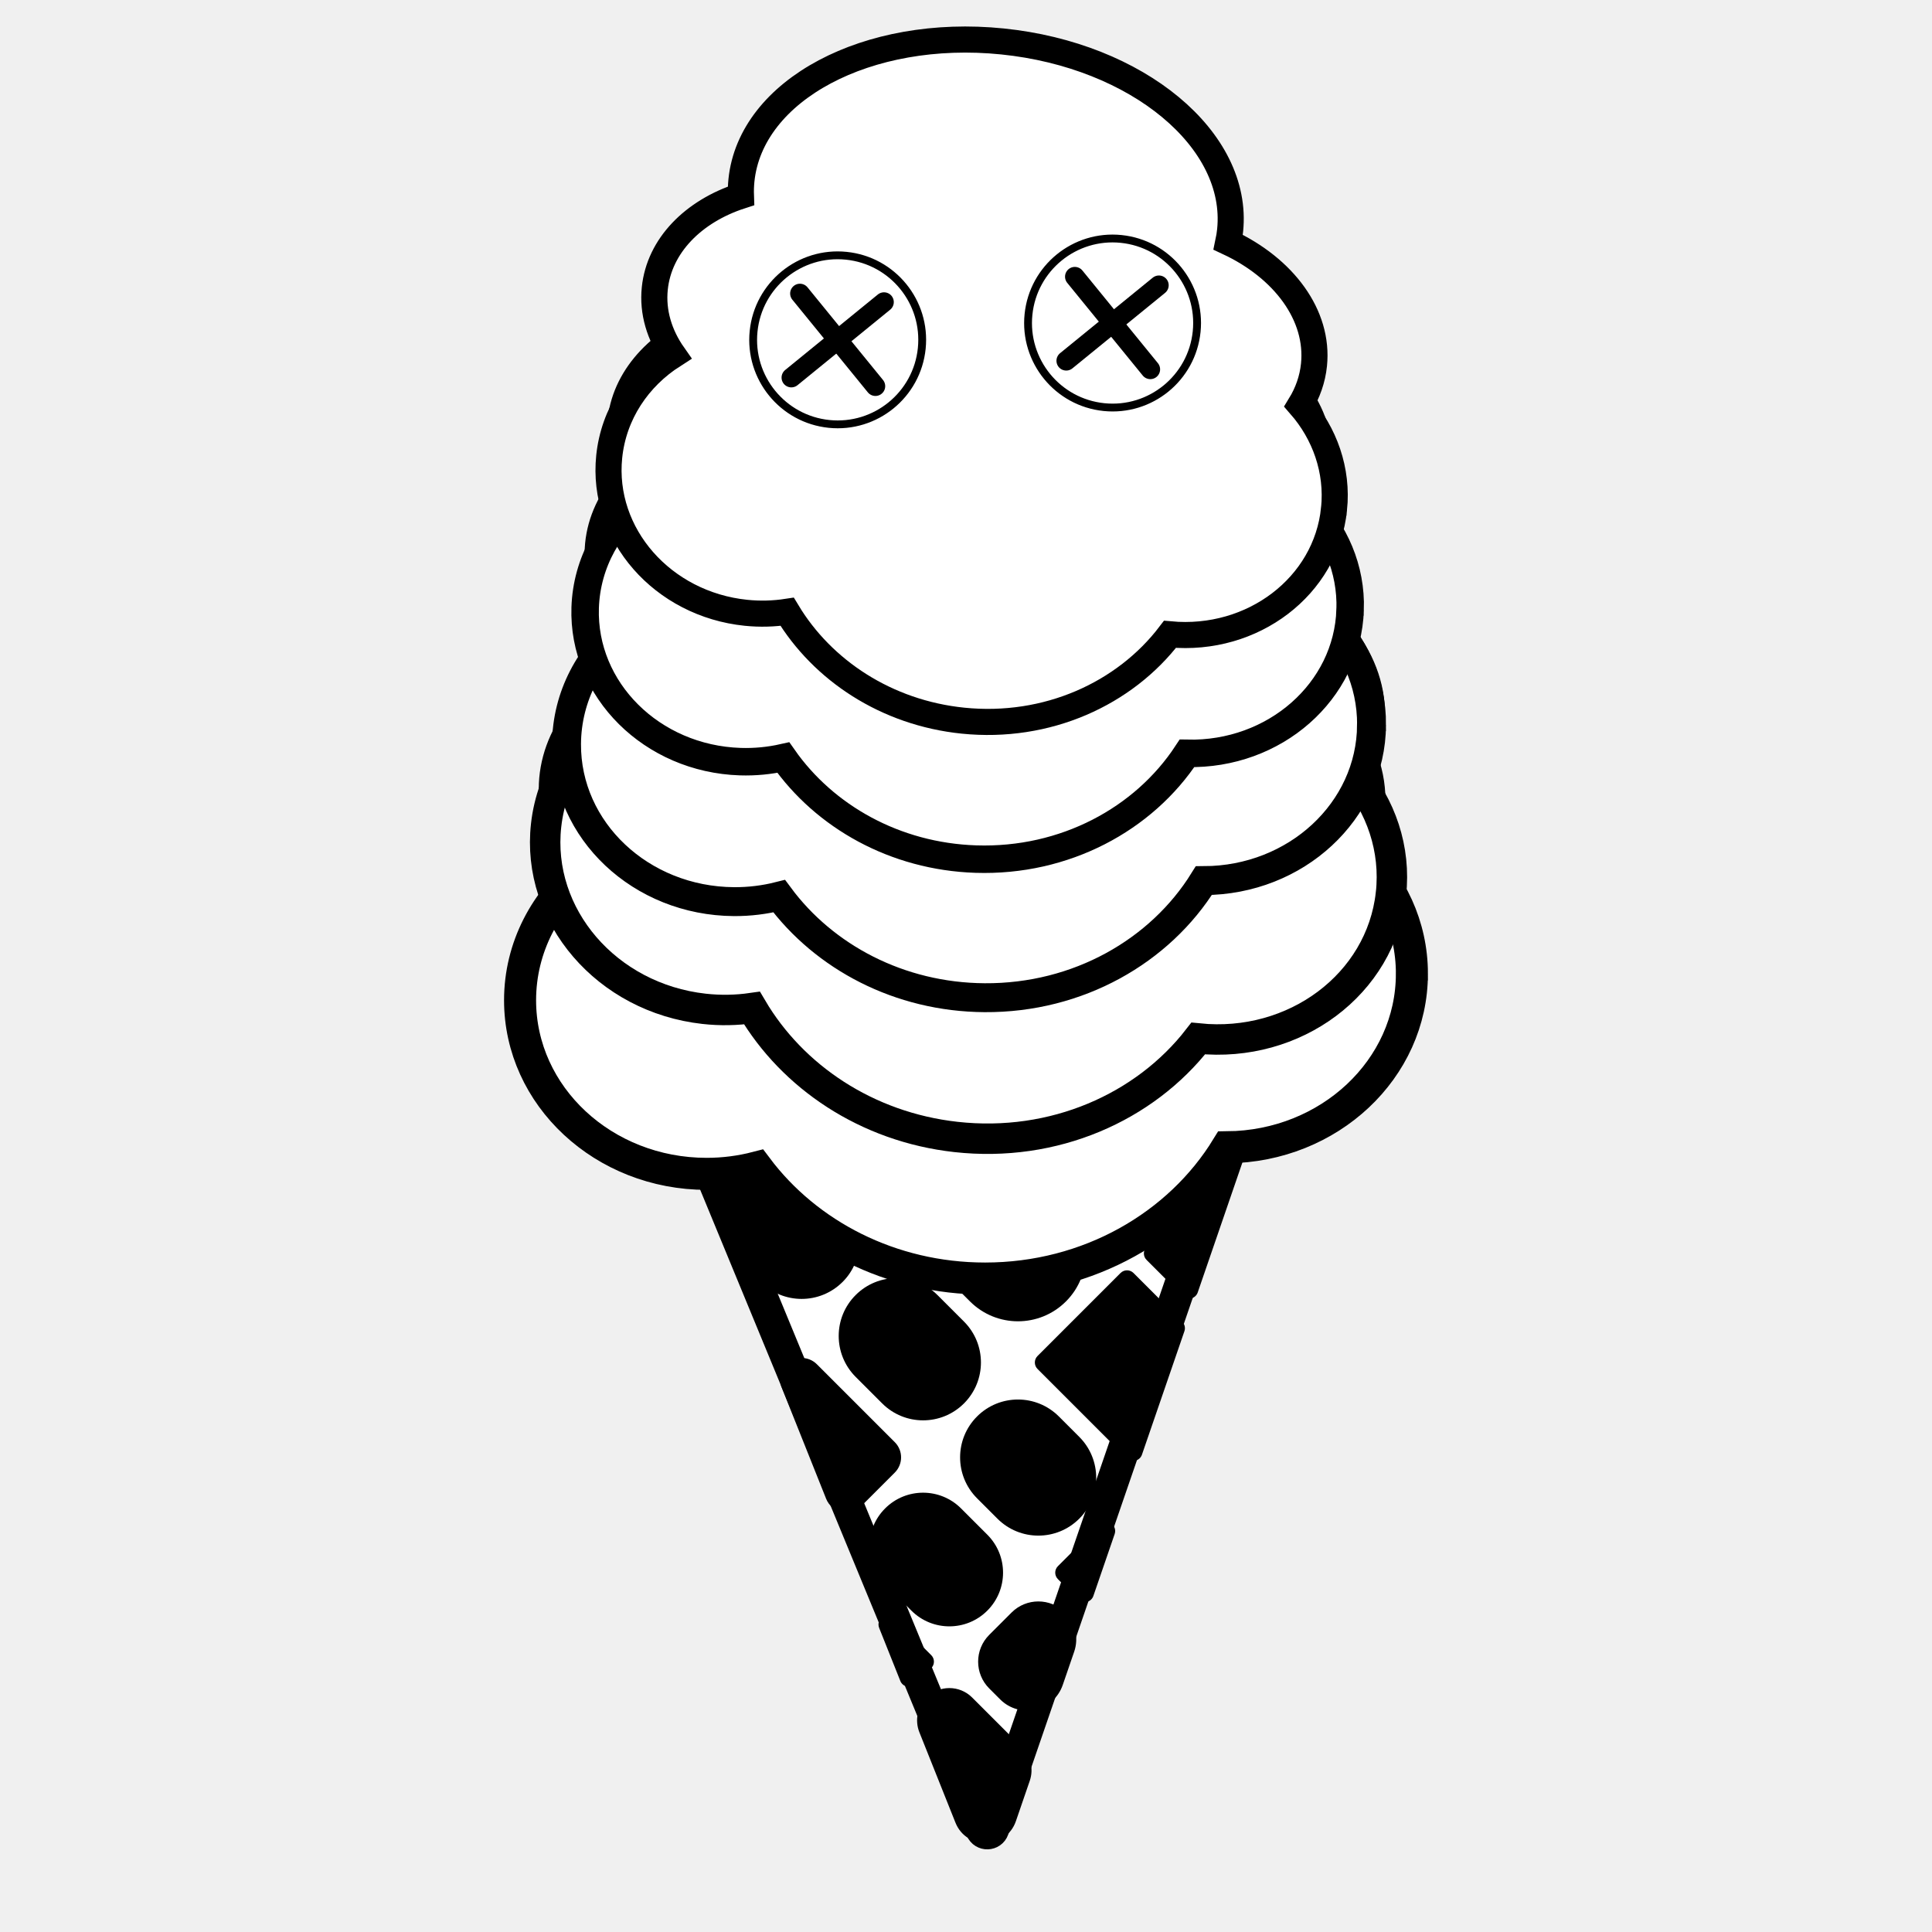
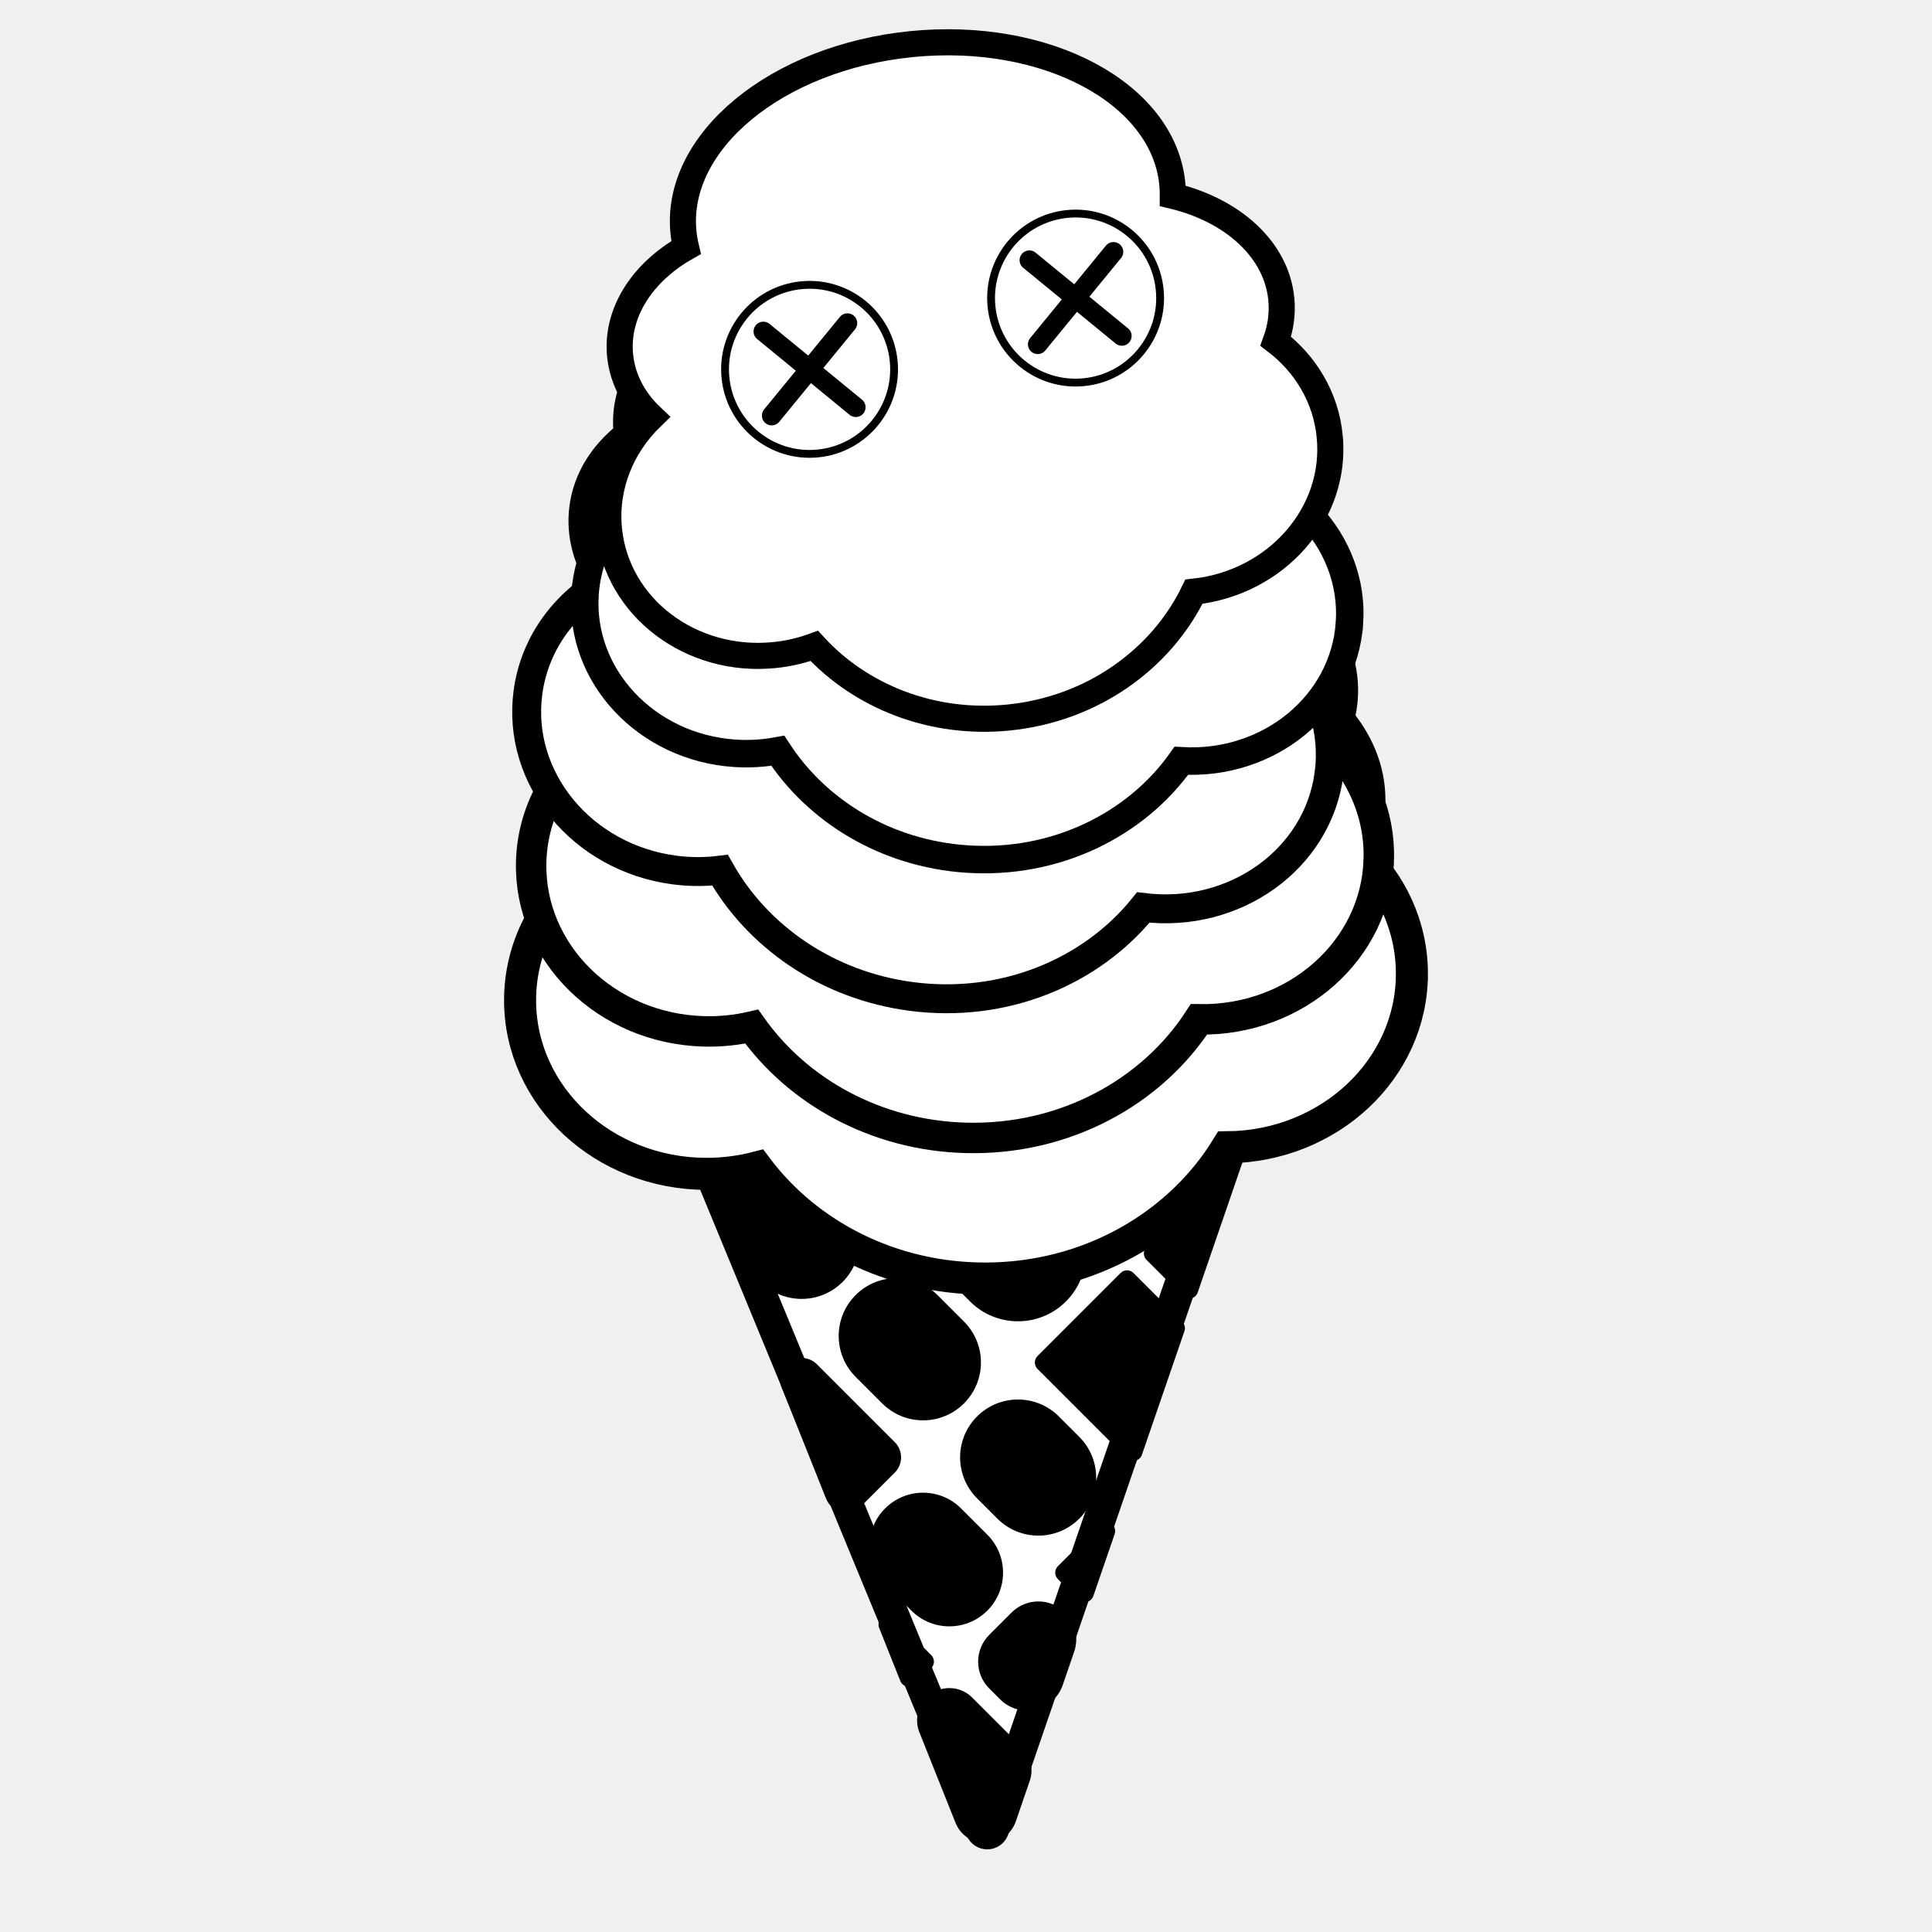
<svg xmlns="http://www.w3.org/2000/svg" viewBox="0 0 1024 1024" width="100%" height="100%">
  <g transform="translate(267.1688, 298.1875) scale(0.8490028)">
    <g transform="translate(0, -84)">
      <g id="Cone">
        <path id="Cone_Bottom" data-name="Cone Bottom" d="M108.22,414.88l189.84,460.03c1.36,3.3,6.09,3.16,7.25-.22l159.34-463.34c.87-2.53-1.03-5.16-3.7-5.13l-349.18,3.32c-2.74.03-4.59,2.82-3.55,5.35Z" style="fill: #fff; stroke: #000; stroke-linejoin: round; stroke-width: 20px;" />
        <g id="Waffle_Cross-Hatch" data-name="Waffle Cross-Hatch">
          <path d="M261.93,482.48h0c15.03-15.03,4.46-40.72-16.79-40.83h0c-21.37-.11-32.14,25.72-17.03,40.83h0c9.34,9.34,24.48,9.34,33.82,0Z" style="fill: rgb(0, 0, 0);" />
          <path d="M384.85,527.49l-51.82,51.82c-2.24,2.24-2.24,5.86,0,8.1l55.71,55.71c2.24,2.24,5.86,2.24,8.1,0h0c.62-.62,1.08-1.36,1.37-2.19l26.52-77.11c.71-2.07.18-4.36-1.37-5.91l-30.41-30.41c-2.24-2.24-5.86-2.24-8.1,0Z" style="fill: rgb(0, 0, 0);" />
          <rect x="274.59" y="463.59" width="84.73" height="95.66" rx="42.36" ry="42.36" transform="translate(-268.79 373.91) rotate(-45)" style="fill: rgb(0, 0, 0);" />
          <rect x="291.06" y="603.84" width="72.24" height="90.24" rx="36.12" ry="36.12" transform="translate(-363.06 421.43) rotate(-45)" style="fill: rgb(0, 0, 0);" />
          <path d="M371.7,684.58l-25.94,25.94c-2.24,2.24-2.24,5.86,0,8.1l12.67,12.67c2.99,2.99,8.09,1.82,9.46-2.19l13.28-38.61c1.97-5.74-5.17-10.2-9.46-5.91Z" style="fill: rgb(0, 0, 0);" />
          <path d="M159.42,564.14l2.73,6.83c1.52,3.82,6.46,4.83,9.37,1.93l2.05-2.05c2.24-2.24,2.24-5.86,0-8.1l-4.78-4.78c-4.4-4.4-11.67.39-9.37,6.17Z" style="fill: rgb(0, 0, 0);" />
          <path d="M243.92,633.11l-48.65-48.65c-5.24-5.24-13.74-5.24-18.99,0h0c-3.8,3.8-4.97,9.49-2.98,14.47l27.77,69.54c3.58,8.95,15.14,11.33,21.96,4.51l20.89-20.89c5.24-5.24,5.24-13.74,0-18.99Z" style="fill: rgb(0, 0, 0);" />
          <path d="M211.32,533.1h0c14.11-14.11,14.11-36.98,0-51.08l-34.94-34.94c-.72-.72-.72-1.89,0-2.62h0c1.16-1.16.34-3.15-1.3-3.16l-11.23-.06c-25.62-.13-43.23,25.72-33.73,49.51l5.37,13.45c1.82,4.55,4.54,8.68,8,12.15l16.74,16.74c14.11,14.11,36.98,14.11,51.08,0Z" style="fill: rgb(0, 0, 0);" />
          <path d="M263.74,792.53h0c-5.69,5.69-7.45,14.23-4.46,21.71l22.5,56.36c6.92,17.34,31.68,16.74,37.75-.92l8.66-25.2c2.5-7.28.64-15.35-4.8-20.79l-31.17-31.17c-7.87-7.87-20.62-7.87-28.48,0Z" style="fill: rgb(0, 0, 0);" />
          <path d="M392.94,503.07l40.81-40.81c2.24-2.24,5.86-2.24,8.1,0l.06.06c2.24,2.24,2.24,5.86,0,8.1l-40.81,40.81c-2.24,2.24-2.24,5.86,0,8.1l22.48,22.48c2.99,2.99,8.09,1.82,9.46-2.19l30.71-89.32c1.27-3.71-1.47-7.57-5.39-7.59l-120.63-.6c-5.11-.03-7.69,6.16-4.08,9.77l51.18,51.18c2.24,2.24,5.86,2.24,8.1,0Z" style="fill: rgb(0, 0, 0);" />
          <rect x="217.18" y="527.25" width="72.24" height="95.66" rx="36.12" ry="36.12" transform="translate(-332.45 347.55) rotate(-45)" style="fill: rgb(0, 0, 0);" />
          <path d="M350.28,739.46h0c-9.24-9.24-24.22-9.24-33.46,0l-13.94,13.94c-9.24,9.24-9.24,24.22,0,33.46l6.81,6.81c12.37,12.37,33.42,7.5,39.1-9.04l7.13-20.75c2.94-8.55.75-18.03-5.64-24.42Z" style="fill: rgb(0, 0, 0);" />
          <path d="M234.18,749.12l13.2,33.06c1.52,3.82,6.46,4.83,9.37,1.93l9.93-9.93c2.24-2.24,2.24-5.86,0-8.1l-23.13-23.13c-4.4-4.4-11.67.39-9.37,6.17Z" style="fill: rgb(0, 0, 0);" />
          <rect x="236.26" y="661.25" width="67.04" height="90.24" rx="33.52" ry="33.52" transform="translate(-420.46 397.65) rotate(-45)" style="fill: rgb(0, 0, 0);" />
        </g>
        <ellipse id="Cone_Top" data-name="Cone Top" cx="288.37" cy="404.38" rx="182.34" ry="67.01" style="fill: #fff; stroke: #000; stroke-miterlimit: 10; stroke-width: 20px;" />
      </g>
    </g>
    <g transform="translate(288, 166) rotate(0) scale(1) translate(-288, -250)">
      <path id="Scoop_Outline" data-name="Scoop Outline" d="M566.75,340.67c0-29.85-12.97-56.87-33.96-76.47,4.8-9.98,7.44-20.71,7.44-31.9,0-38.29-30.62-71.33-74.92-86.77.33-3.07.51-6.17.51-9.3,0-69.72-84.29-126.24-188.26-126.24s-188.26,56.52-188.26,126.24c0,4,.29,7.95.83,11.86-34.94,15.4-58.48,44.25-58.48,77.34,0,18.21,7.15,35.15,19.39,49.26-25.1,19.88-41.05,49.47-41.05,82.54,0,59.85,52.15,108.37,116.49,108.37,10.83,0,21.3-1.4,31.26-3.98,31.42,41.91,83.55,69.34,142.55,69.34,64.73,0,121.2-33,151.11-81.94,63.8-.57,115.34-48.85,115.34-108.34Z" style="fill: #fff; stroke: #000; stroke-miterlimit: 10; stroke-width: 20px;" />
    </g>
-     <g transform="translate(300.0169, 92) rotate(6.358221) scale(0.95) translate(-288, -250)">
+     <g transform="translate(283.6594, 92) rotate(1.530711) scale(0.95) translate(-288, -250)">
      <path id="Scoop_Outline" data-name="Scoop Outline" d="M566.75,340.67c0-29.85-12.97-56.87-33.96-76.47,4.8-9.98,7.44-20.71,7.44-31.9,0-38.29-30.62-71.33-74.92-86.77.33-3.07.51-6.17.51-9.3,0-69.72-84.29-126.24-188.26-126.24s-188.26,56.52-188.26,126.24c0,4,.29,7.95.83,11.86-34.94,15.4-58.48,44.25-58.48,77.34,0,18.21,7.15,35.15,19.39,49.26-25.1,19.88-41.05,49.47-41.05,82.54,0,59.85,52.15,108.37,116.49,108.37,10.83,0,21.3-1.4,31.26-3.98,31.42,41.91,83.55,69.34,142.55,69.34,64.73,0,121.2-33,151.11-81.94,63.8-.57,115.34-48.85,115.34-108.34Z" style="fill: #fff; stroke: #000; stroke-miterlimit: 10; stroke-width: 20px;" />
    </g>
-     <g transform="translate(290.5055, 18) rotate(0.360737) scale(0.9025) translate(-288, -250)">
+     <g transform="translate(276.2619, 18) rotate(7.490159) scale(0.9025) translate(-288, -250)">
      <path id="Scoop_Outline" data-name="Scoop Outline" d="M566.75,340.67c0-29.85-12.97-56.87-33.96-76.47,4.8-9.98,7.44-20.71,7.44-31.9,0-38.29-30.62-71.33-74.92-86.77.33-3.07.51-6.17.51-9.3,0-69.72-84.29-126.24-188.26-126.24s-188.26,56.52-188.26,126.24c0,4,.29,7.95.83,11.86-34.94,15.4-58.48,44.25-58.48,77.34,0,18.21,7.15,35.15,19.39,49.26-25.1,19.88-41.05,49.47-41.05,82.54,0,59.85,52.15,108.37,116.49,108.37,10.83,0,21.3-1.4,31.26-3.98,31.42,41.91,83.55,69.34,142.55,69.34,64.73,0,121.2-33,151.11-81.94,63.8-.57,115.34-48.85,115.34-108.34Z" style="fill: #fff; stroke: #000; stroke-miterlimit: 10; stroke-width: 20px;" />
    </g>
-     <g transform="translate(291.8424, -56) rotate(1.857762) scale(0.857375) translate(-288, -250)">
+     <g transform="translate(294.595, -56) rotate(3.885113) scale(0.857375) translate(-288, -250)">
      <path id="Scoop_Outline" data-name="Scoop Outline" d="M566.75,340.67c0-29.85-12.97-56.87-33.96-76.47,4.8-9.98,7.44-20.71,7.44-31.9,0-38.29-30.62-71.33-74.92-86.77.33-3.07.51-6.17.51-9.3,0-69.72-84.29-126.24-188.26-126.24s-188.26,56.52-188.26,126.24c0,4,.29,7.95.83,11.86-34.94,15.4-58.48,44.25-58.48,77.34,0,18.21,7.15,35.15,19.39,49.26-25.1,19.88-41.05,49.47-41.05,82.54,0,59.85,52.15,108.37,116.49,108.37,10.83,0,21.3-1.4,31.26-3.98,31.42,41.91,83.55,69.34,142.55,69.34,64.73,0,121.2-33,151.11-81.94,63.8-.57,115.34-48.85,115.34-108.34Z" style="fill: #fff; stroke: #000; stroke-miterlimit: 10; stroke-width: 20px;" />
    </g>
-     <g transform="translate(299.7745, -130) rotate(5.828422) scale(0.8145062) translate(-288, -250)">
+     <g transform="translate(282.1977, -130) rotate(-5.670564) scale(0.8145062) translate(-288, -250)">
      <path id="Scoop_Outline" data-name="Scoop Outline" d="M566.75,340.67c0-29.85-12.97-56.87-33.96-76.47,4.8-9.98,7.44-20.71,7.44-31.9,0-38.29-30.62-71.33-74.92-86.77.33-3.07.51-6.17.51-9.3,0-69.72-84.29-126.24-188.26-126.24s-188.26,56.52-188.26,126.24c0,4,.29,7.95.83,11.86-34.94,15.4-58.48,44.25-58.48,77.34,0,18.21,7.15,35.15,19.39,49.26-25.1,19.88-41.05,49.47-41.05,82.54,0,59.85,52.15,108.37,116.49,108.37,10.83,0,21.3-1.4,31.26-3.98,31.42,41.91,83.55,69.34,142.55,69.34,64.73,0,121.2-33,151.11-81.94,63.8-.57,115.34-48.85,115.34-108.34Z" style="fill: #fff; stroke: #000; stroke-miterlimit: 10; stroke-width: 20px;" />
      <g id="Right_Eye" data-name="Right Eye">
        <circle id="Left_Eye_Outline" data-name="Left Eye Outline" cx="383.4" cy="216.12" r="64.78" style="fill: #fff; stroke: #000; stroke-miterlimit: 10; stroke-width: 6px;" />
      </g>
      <g id="Left_Eye" data-name="Left Eye">
        <circle id="Right_Eye_Outline" data-name="Right Eye Outline" cx="175.1" cy="250.34" r="64.78" style="fill: #fff; stroke: #000; stroke-miterlimit: 10; stroke-width: 6px;" />
      </g>
      <g>
        <line x1="351.01" y1="183.73" x2="415.79" y2="248.51" stroke="#000" stroke-width="15" stroke-linecap="round" />
        <line x1="351.01" y1="248.51" x2="415.79" y2="183.73" stroke="#000" stroke-width="15" stroke-linecap="round" />
      </g>
      <g>
        <line x1="142.71" y1="217.95" x2="207.49" y2="282.73" stroke="#000" stroke-width="15" stroke-linecap="round" />
        <line x1="142.71" y1="282.73" x2="207.49" y2="217.95" stroke="#000" stroke-width="15" stroke-linecap="round" />
      </g>
    </g>
  </g>
</svg>
